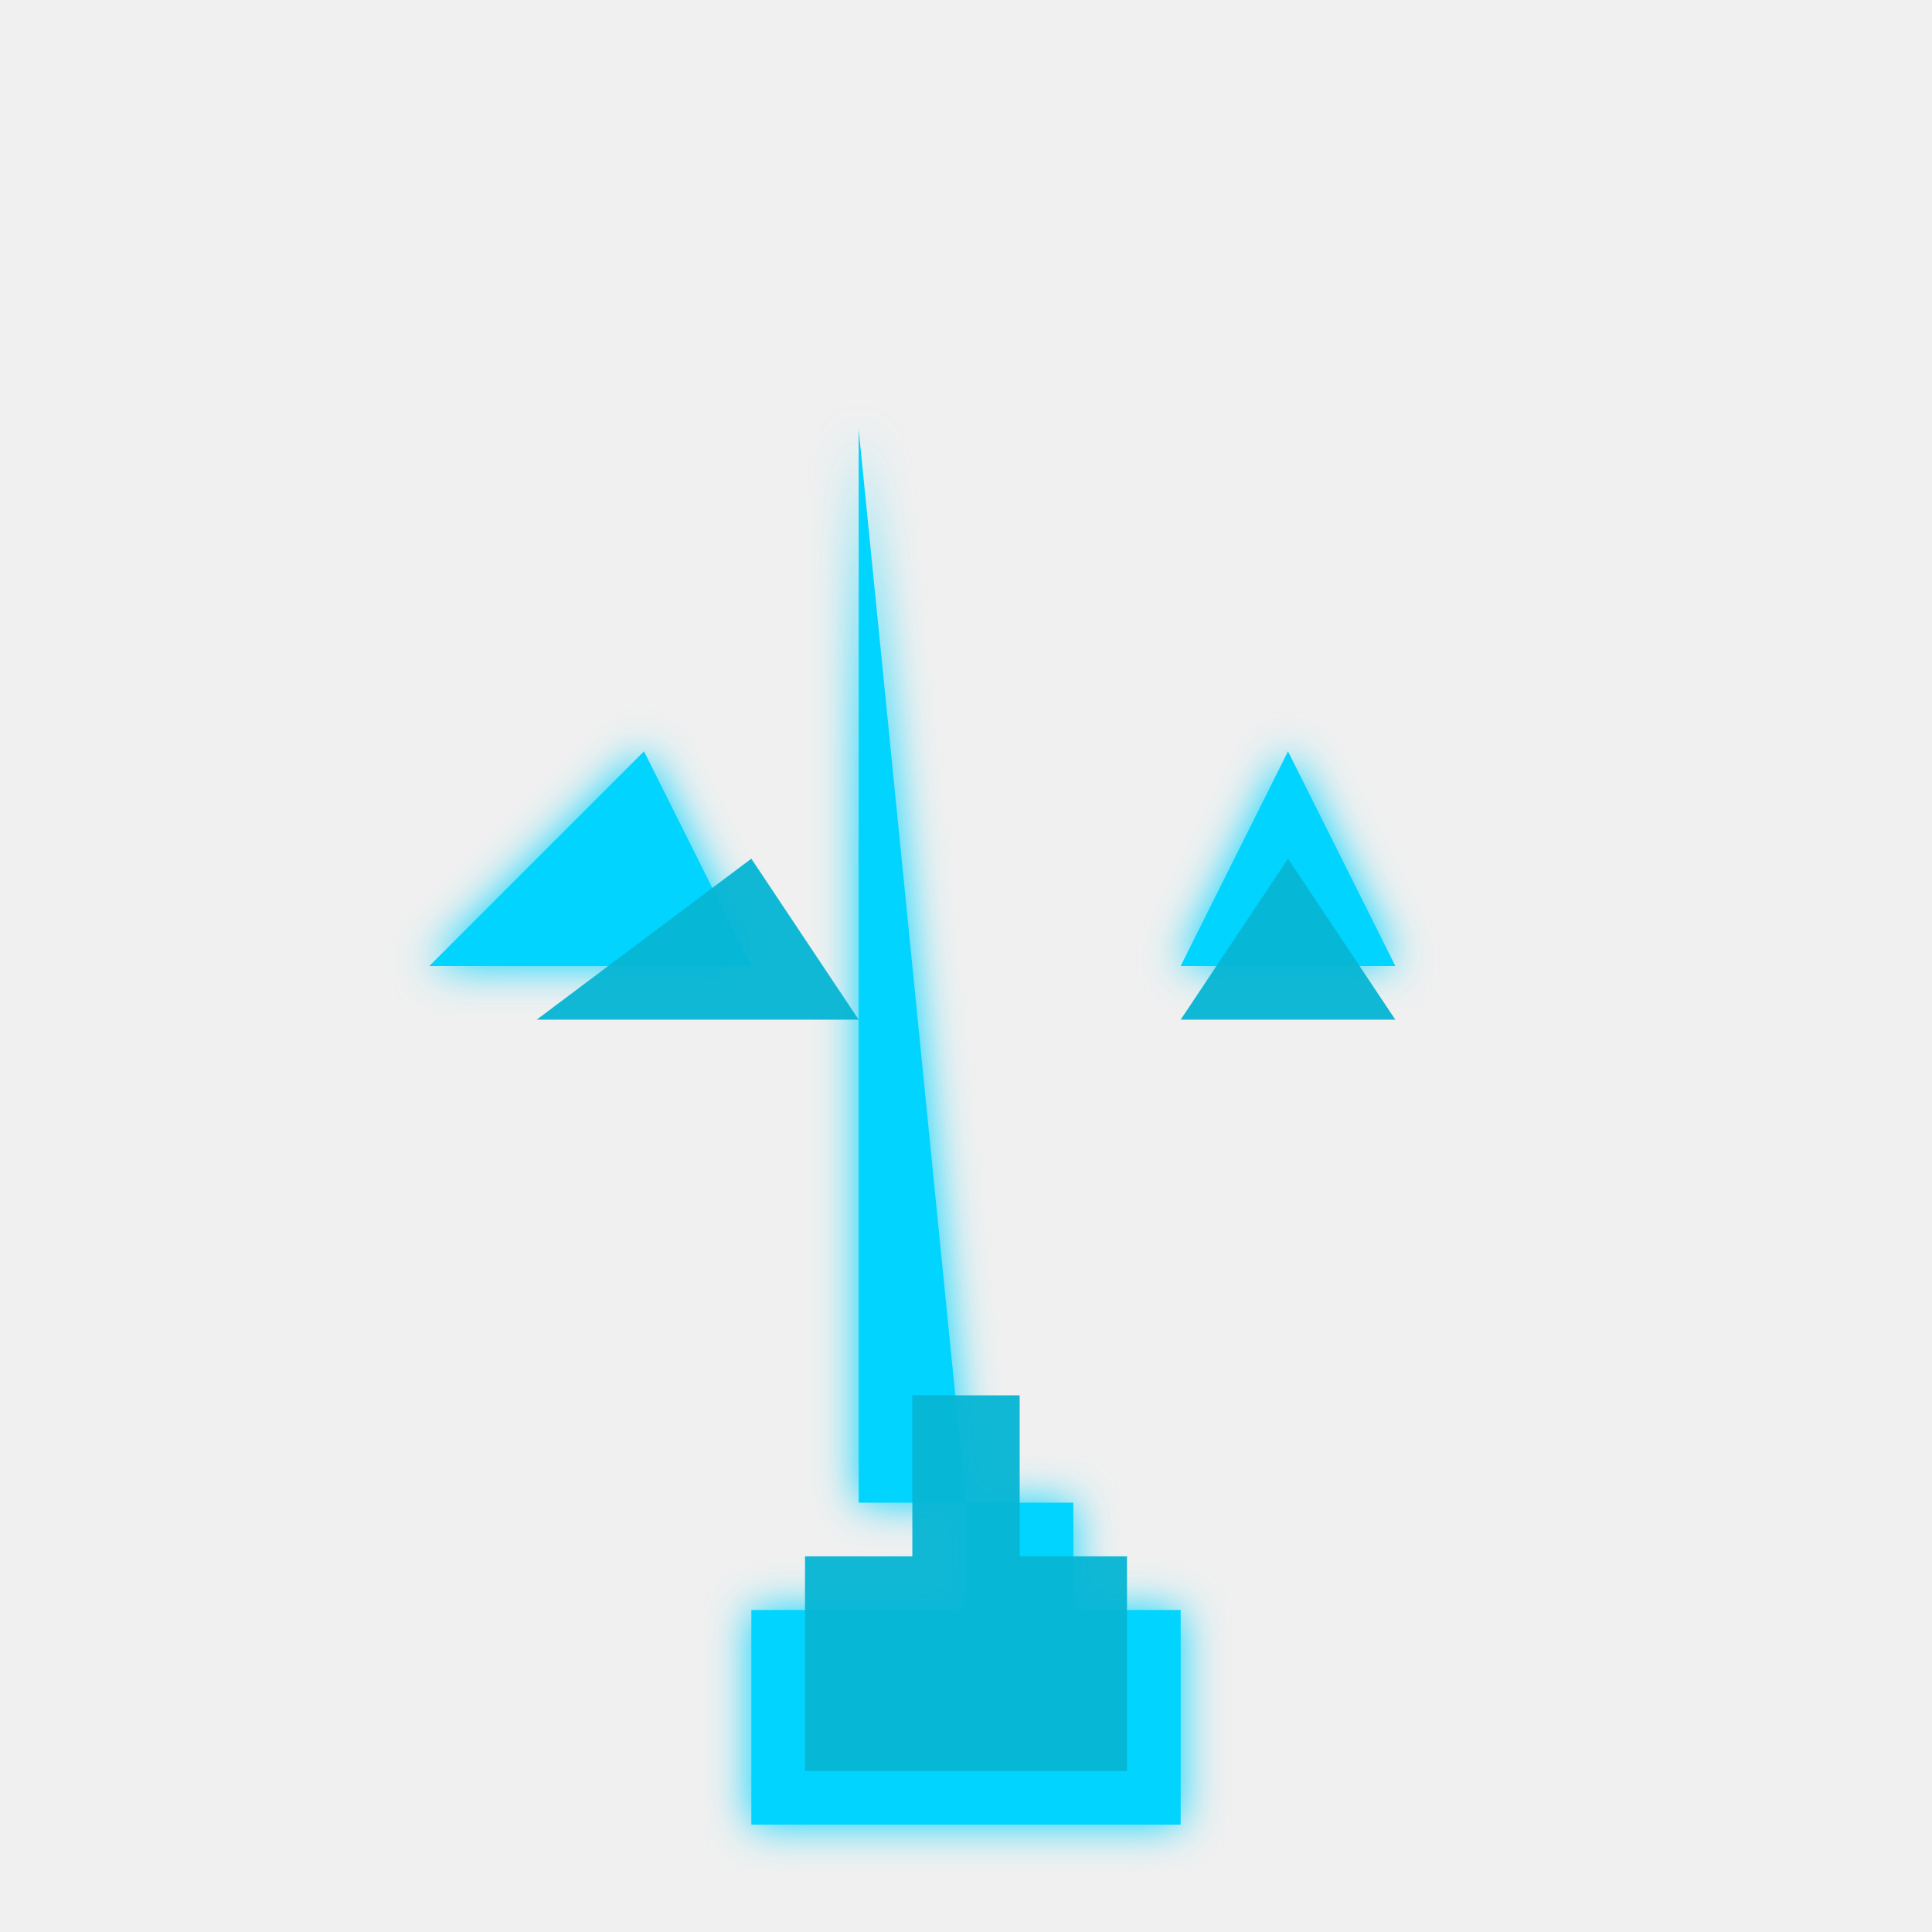
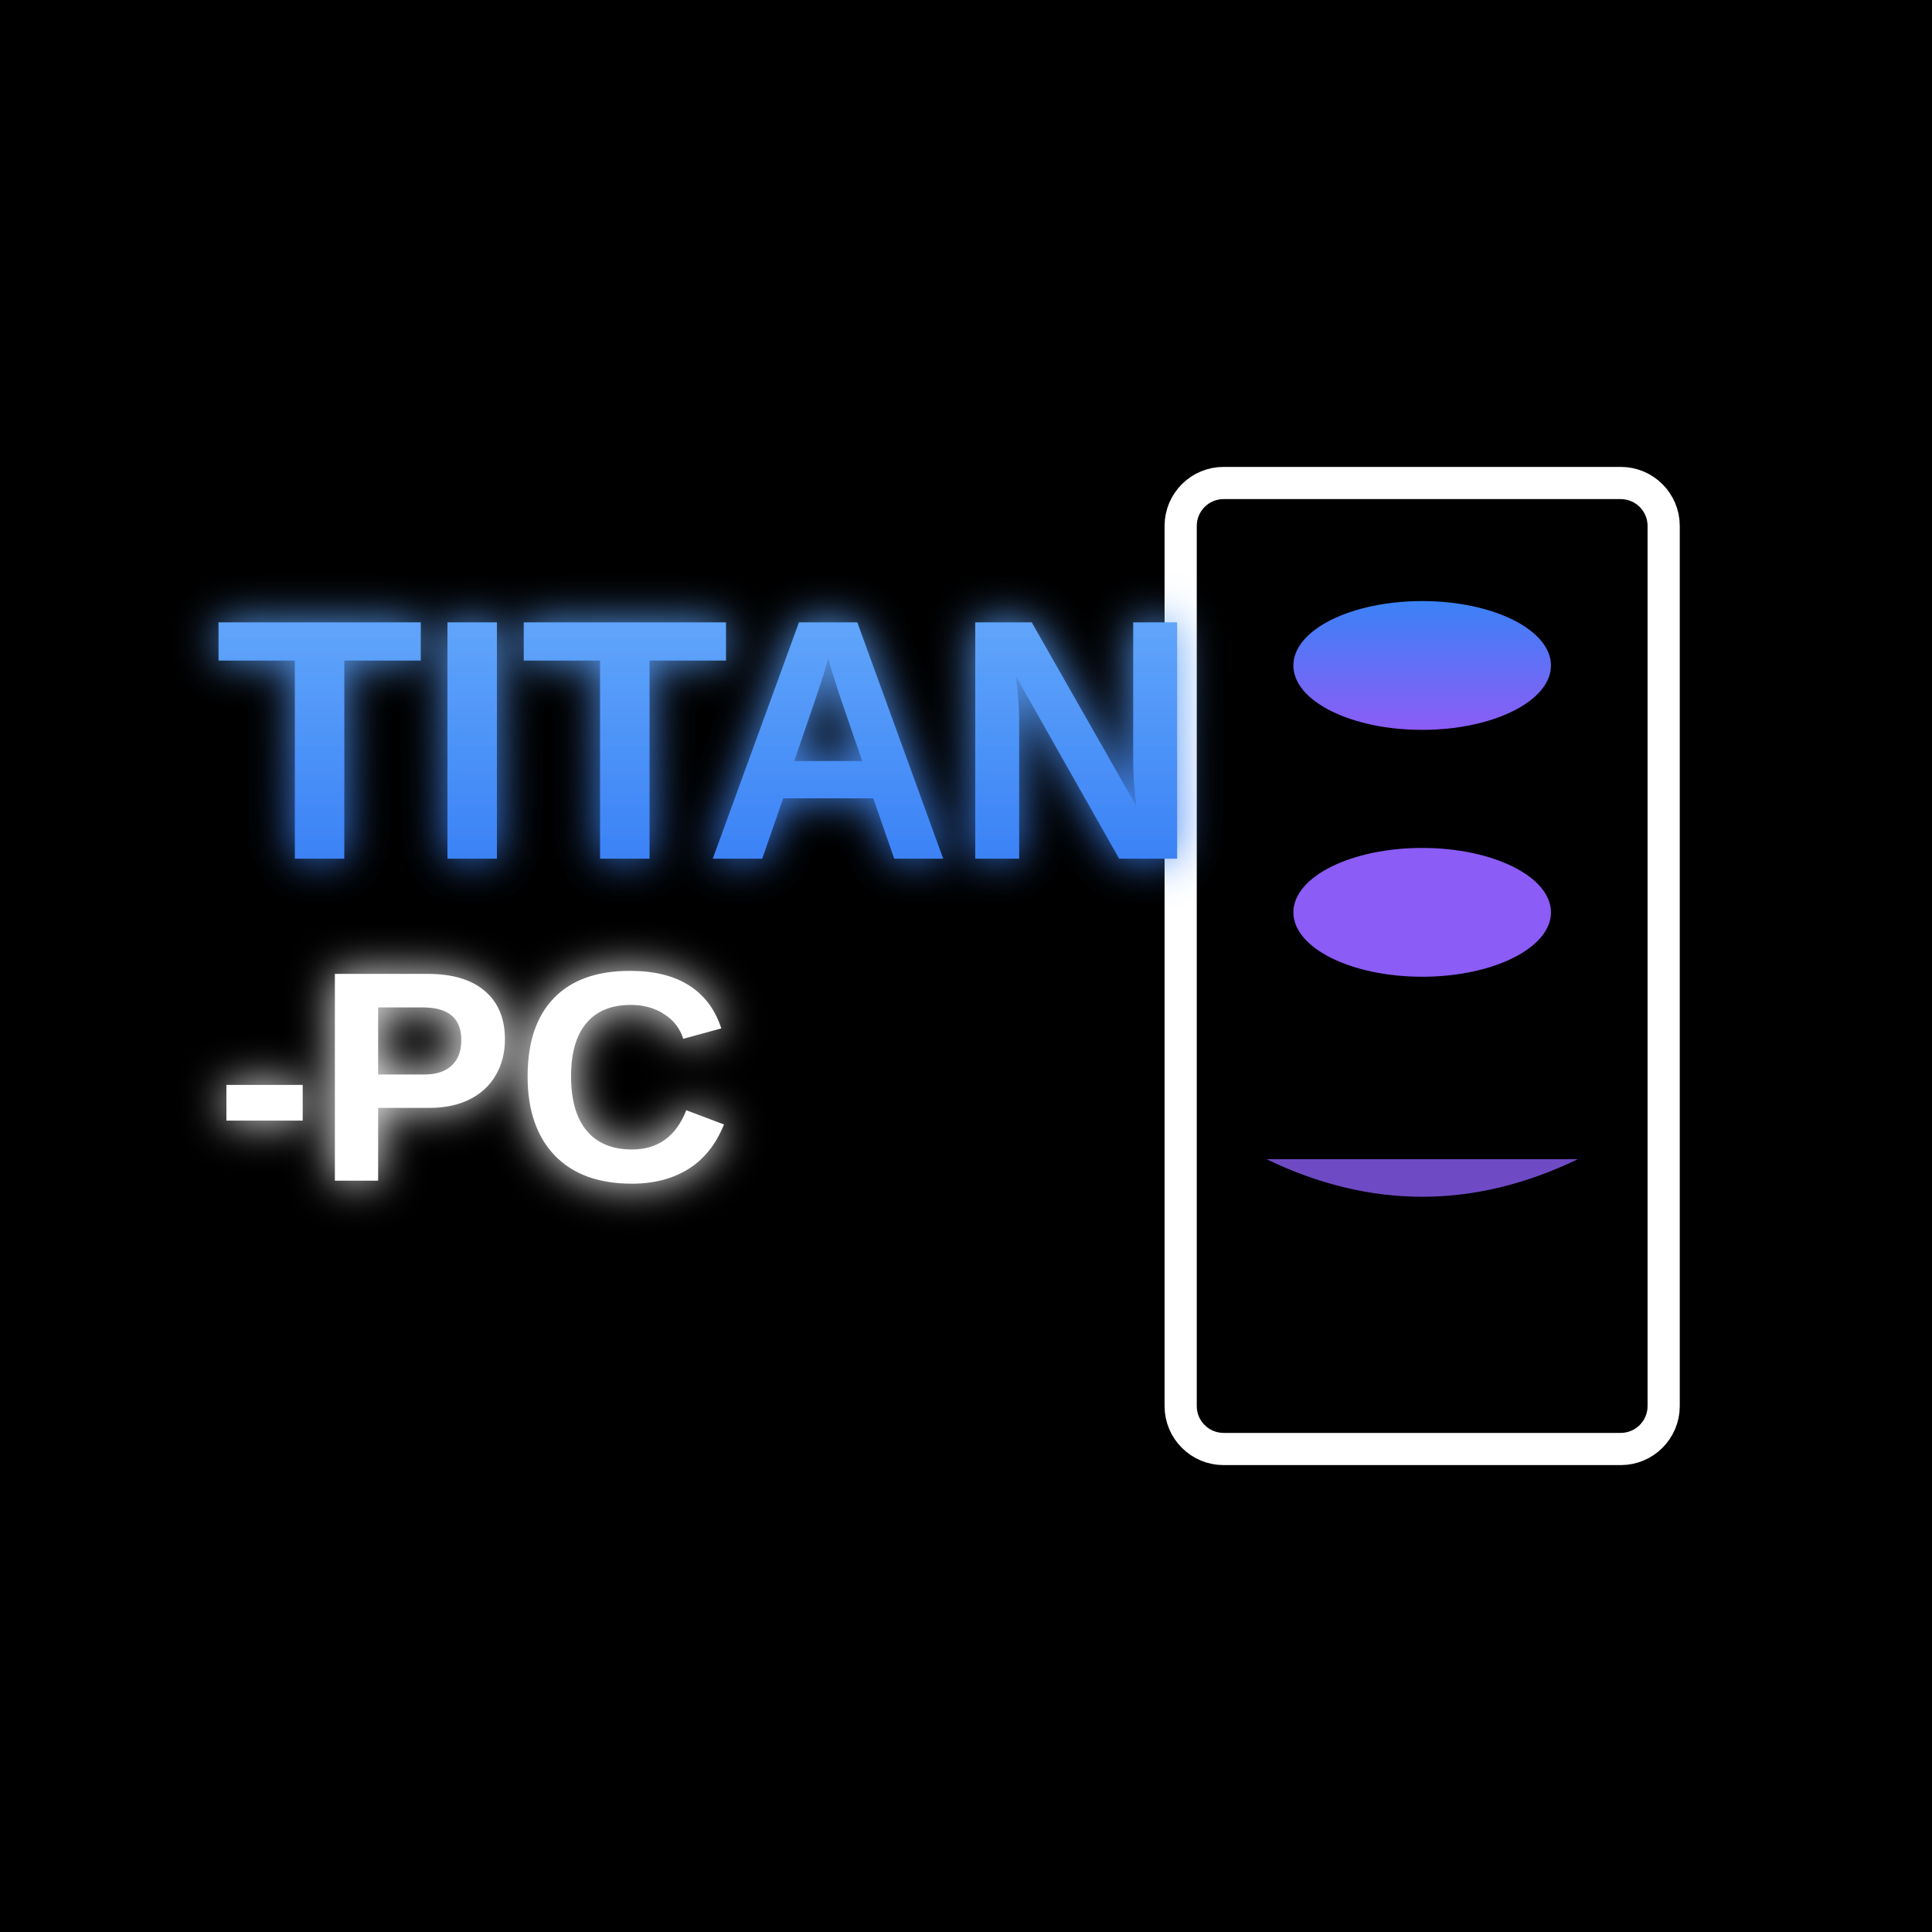
<svg xmlns="http://www.w3.org/2000/svg" width="180" height="180" viewBox="0 0 180 180" fill="none">
-   <g filter="url(#glow)">
-     <path d="M 80 40 L 80 140 L 100 140 L 100 150 L 70 150 L 70 170 L 110 170 L 110 150 L 90 150 L 90 140 Z" fill="#00d4ff" />
+   <rect width="180" height="180" fill="#000000" />
+   <g>
+     <rect x="110" y="45" width="45" height="90" rx="4" stroke="white" stroke-width="3" fill="none" />
+     <ellipse cx="132.5" cy="62" rx="12" ry="6" fill="url(#grad1)" />
+     <ellipse cx="132.5" cy="85" rx="12" ry="6" fill="#8B5CF6" />
+     <path d="M118 108 Q132.5 115 147 108" fill="#8B5CF6" opacity="0.8" />
  </g>
  <g filter="url(#glow)">
-     <path d="M 40 90 L 60 70 L 70 90 L 130 90 L 120 70 L 110 90 Z" fill="#00d4ff" />
+     <text x="20" y="80" font-family="Arial, sans-serif" font-size="32" font-weight="bold" fill="url(#textGrad)">TITAN</text>
+     <text x="20" y="110" font-family="Arial, sans-serif" font-size="28" font-weight="bold" fill="white">-PC</text>
  </g>
-   <path d="M 85 50 L 85 130 L 95 130 L 95 145 L 75 145 L 75 165 L 105 165 L 105 145 L 85 145 L 85 130 Z" fill="#06b6d4" opacity="0.95" />
-   <path d="M 50 95 L 70 80 L 80 95 L 130 95 L 120 80 L 110 95 Z" fill="#06b6d4" opacity="0.95" />
  <defs>
-     <filter id="glow" x="-50%" y="-50%" width="200%" height="200%">
+     <linearGradient id="grad1" x1="0%" y1="0%" x2="0%" y2="100%">
+       <stop offset="0%" style="stop-color:#3B82F6;stop-opacity:1" />
+       <stop offset="100%" style="stop-color:#8B5CF6;stop-opacity:1" />
+     </linearGradient>
+     <linearGradient id="textGrad" x1="0%" y1="0%" x2="0%" y2="100%">
+       <stop offset="0%" style="stop-color:#60A5FA;stop-opacity:1" />
+       <stop offset="100%" style="stop-color:#3B82F6;stop-opacity:1" />
+     </linearGradient>
+     <filter id="glow" x="-20%" y="-20%" width="140%" height="140%">
      <feGaussianBlur stdDeviation="2" result="coloredBlur" />
      <feMerge>
        <feMergeNode in="coloredBlur" />
        <feMergeNode in="SourceGraphic" />
      </feMerge>
    </filter>
  </defs>
</svg>
